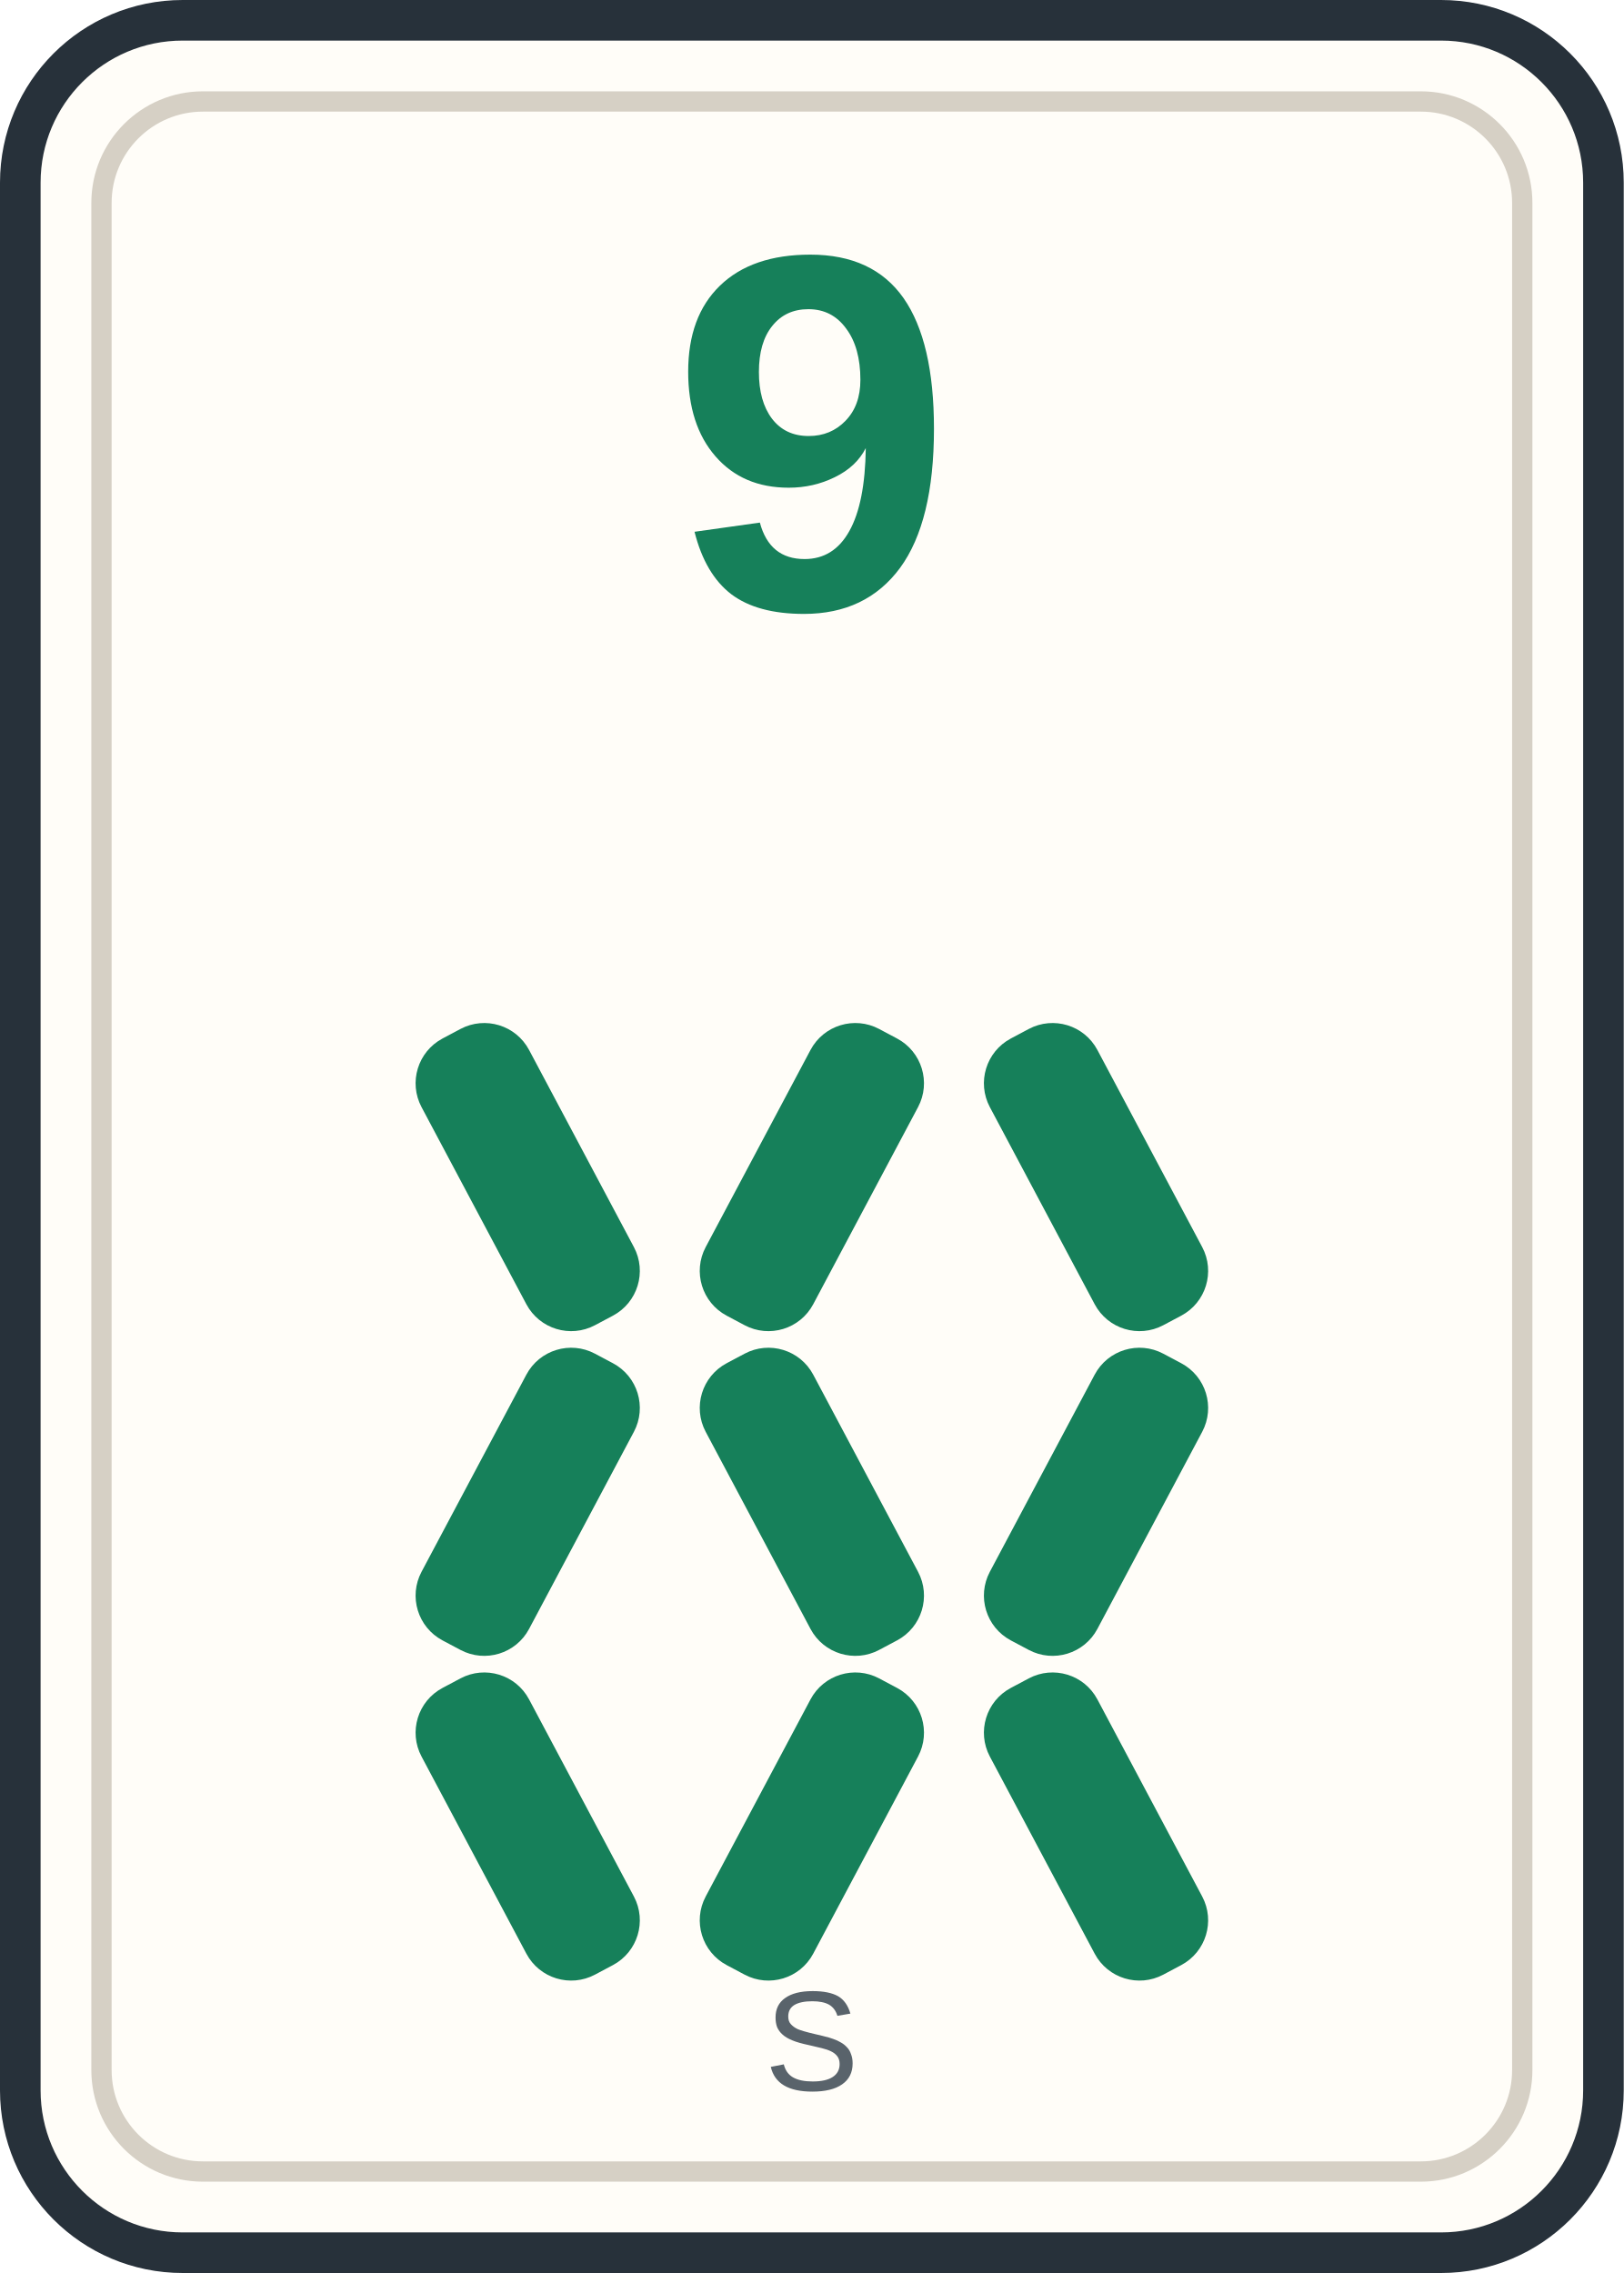
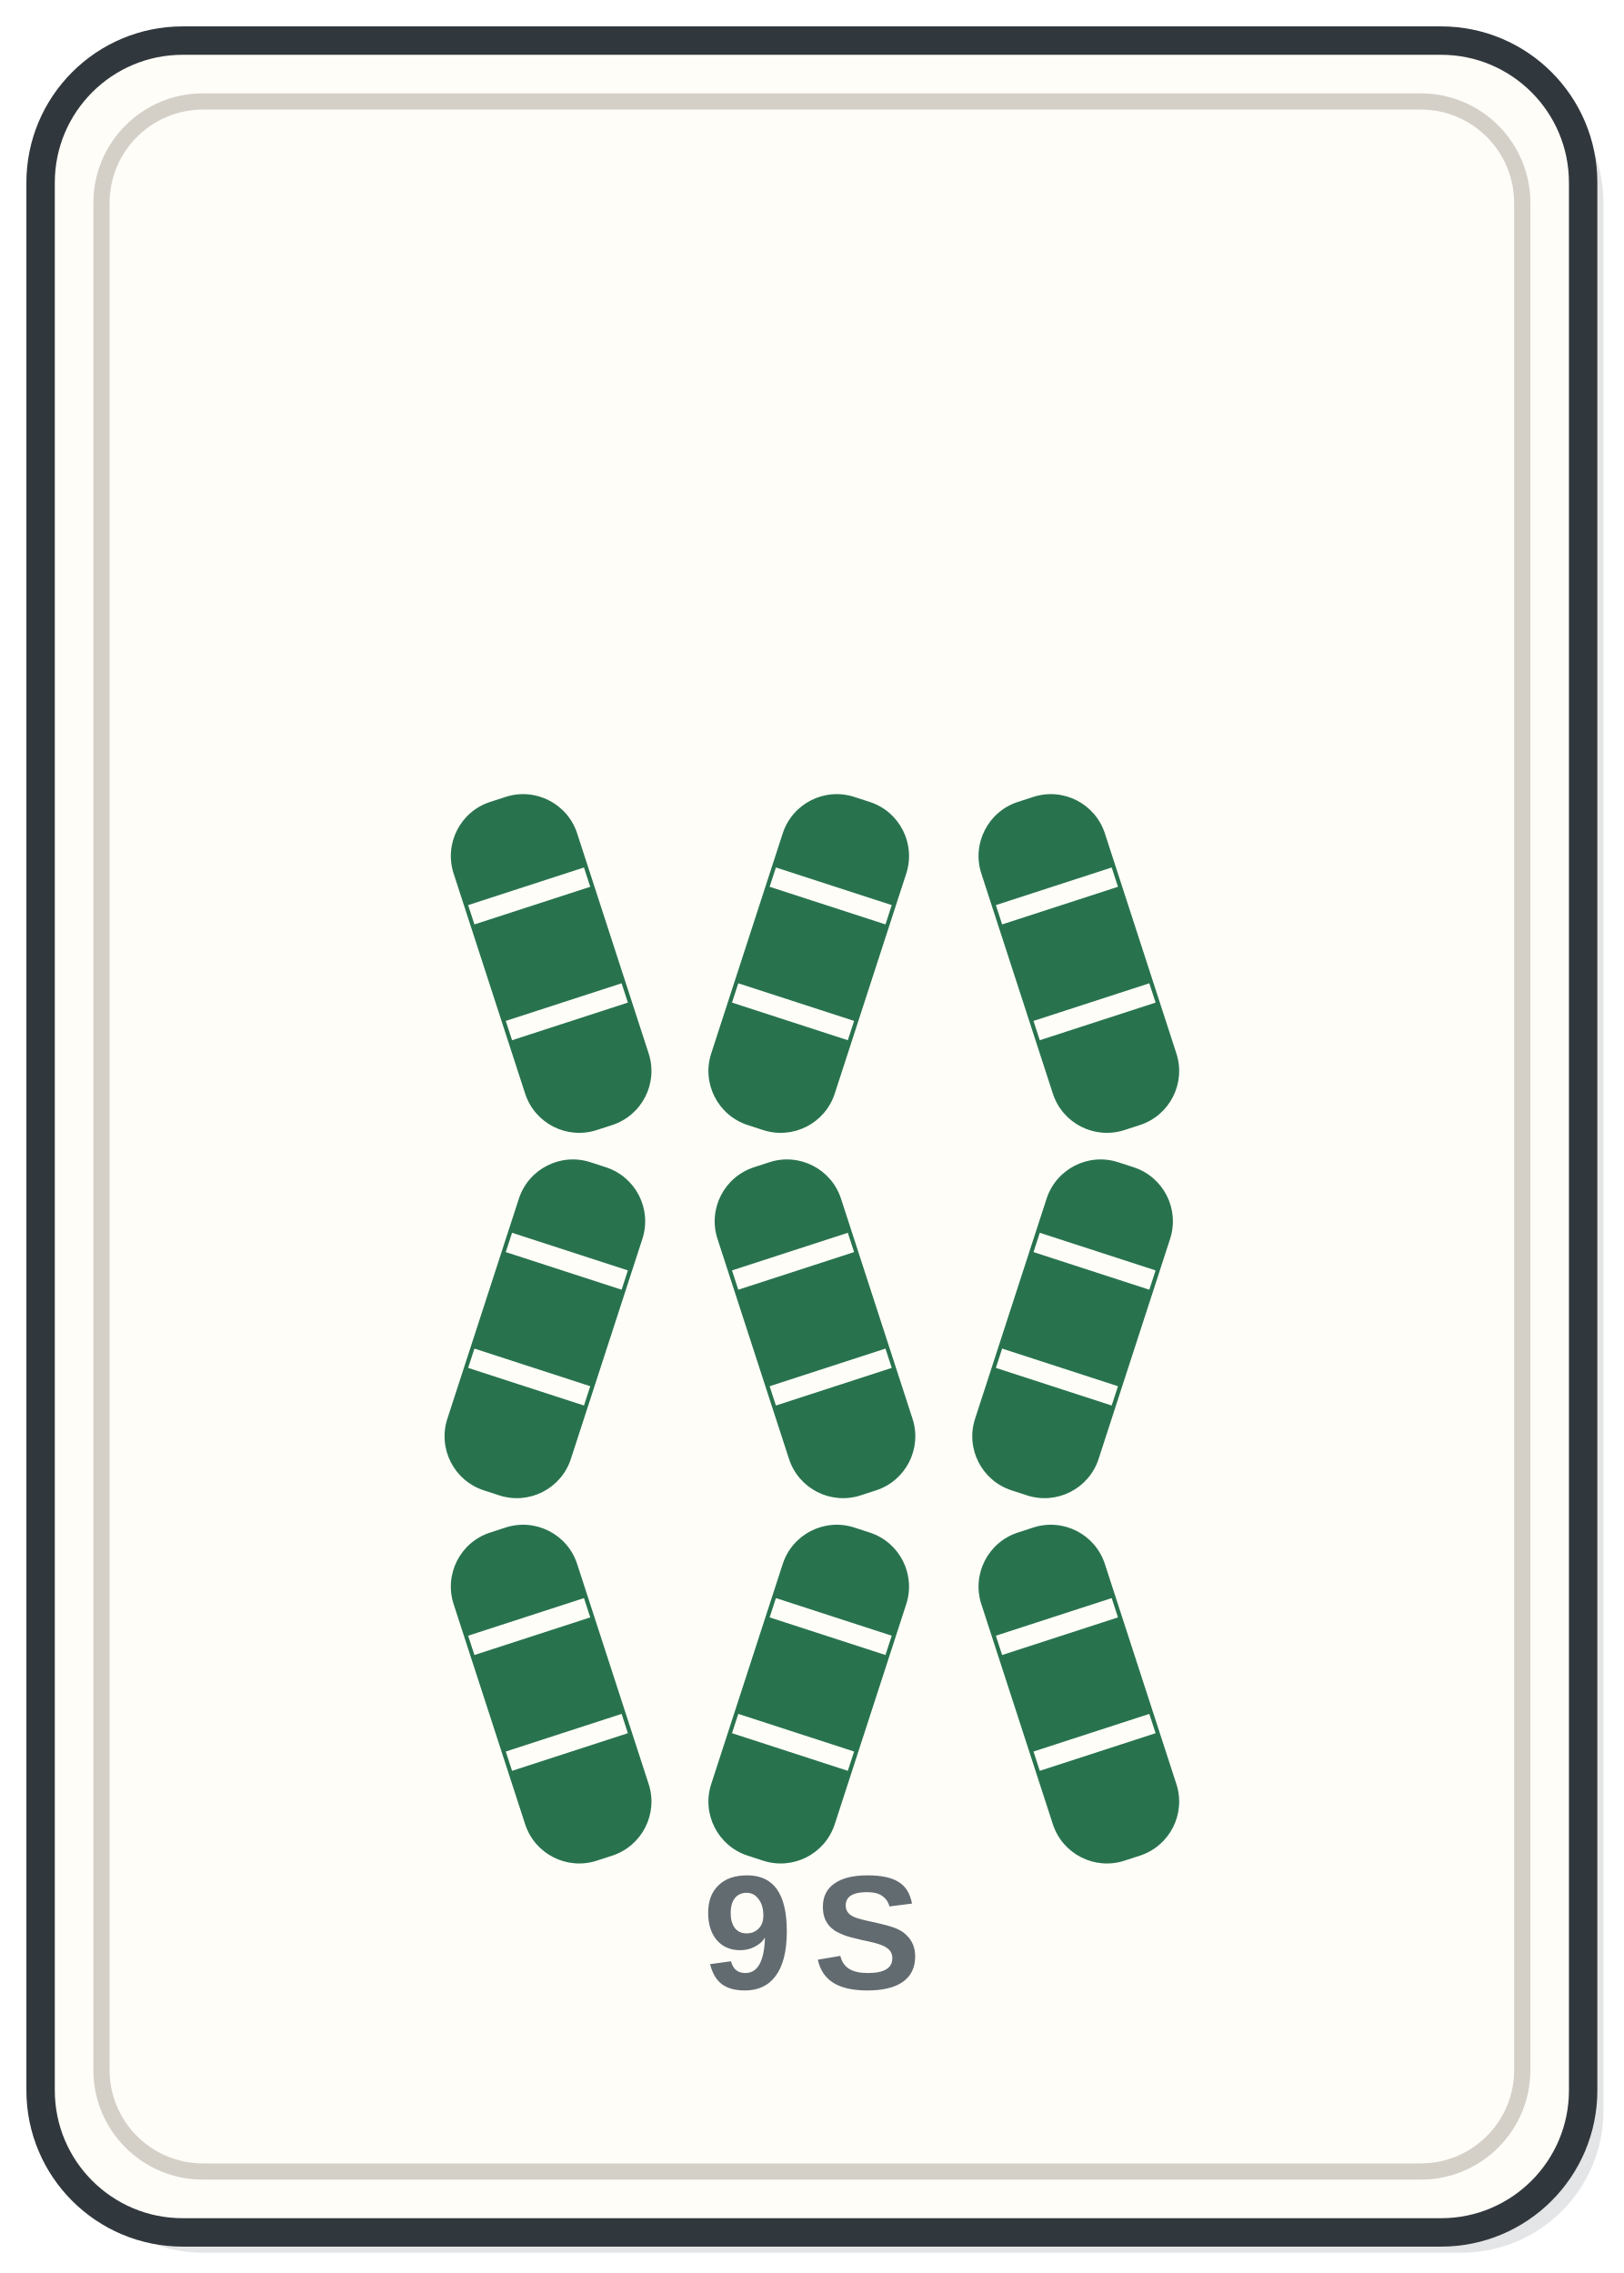
<svg xmlns="http://www.w3.org/2000/svg" viewBox="0 0 80 112" role="img" aria-labelledby="title desc">
-   <rect x="1" y="1" width="78" height="110" rx="8" fill="#fffdf8" stroke="#27313a" stroke-width="2" />
-   <rect x="5" y="5" width="70" height="102" rx="5" fill="none" stroke="#d6d0c5" stroke-width="1" />
-   <text x="40" y="30" text-anchor="middle" font-family="Arial, sans-serif" font-size="25" font-weight="700" fill="#16805a">9</text>
-   <rect x="23" y="50" width="6" height="16" rx="2.5" fill="#16805a" transform="rotate(-28 26 58)" />
-   <rect x="37" y="50" width="6" height="16" rx="2.5" fill="#16805a" transform="rotate(28 40 58)" />
-   <rect x="51" y="50" width="6" height="16" rx="2.5" fill="#16805a" transform="rotate(-28 54 58)" />
-   <rect x="23" y="66" width="6" height="16" rx="2.5" fill="#16805a" transform="rotate(28 26 74)" />
-   <rect x="37" y="66" width="6" height="16" rx="2.5" fill="#16805a" transform="rotate(-28 40 74)" />
-   <rect x="51" y="66" width="6" height="16" rx="2.5" fill="#16805a" transform="rotate(28 54 74)" />
-   <rect x="23" y="82" width="6" height="16" rx="2.5" fill="#16805a" transform="rotate(-28 26 90)" />
-   <rect x="37" y="82" width="6" height="16" rx="2.5" fill="#16805a" transform="rotate(28 40 90)" />
-   <rect x="51" y="82" width="6" height="16" rx="2.5" fill="#16805a" transform="rotate(-28 54 90)" />
-   <text x="40" y="103" text-anchor="middle" font-family="Arial, sans-serif" font-size="7" letter-spacing="1" fill="#59636b">S</text>
+   <rect x="3" y="3" width="76" height="108" rx="7" fill="#1c252b" fill-opacity="0.12" />
+   <rect x="2" y="2" width="76" height="108" rx="7" fill="#fffdf8" stroke="#31383d" stroke-width="1.4" />
+   <rect x="5" y="5" width="70" height="102" rx="5" fill="none" stroke="#d4d0c8" stroke-width="0.8" />
+   <g transform="rotate(-18 27 47)">
+     <rect x="23.8" y="39" width="6.4" height="17" rx="2.8" fill="#28734e" />
+     <path d="M24 44 H30 M24 50 H30" stroke="#fffdf8" stroke-width="1" />
+   </g>
+   <g transform="rotate(18 40 47)">
+     <rect x="36.8" y="39" width="6.4" height="17" rx="2.8" fill="#28734e" />
+     <path d="M37 44 H43 M37 50 H43" stroke="#fffdf8" stroke-width="1" />
+   </g>
+   <g transform="rotate(-18 53 47)">
+     <rect x="49.8" y="39" width="6.4" height="17" rx="2.8" fill="#28734e" />
+     <path d="M50 44 H56 M50 50 H56" stroke="#fffdf8" stroke-width="1" />
+   </g>
+   <g transform="rotate(18 27 65)">
+     <rect x="23.8" y="57" width="6.4" height="17" rx="2.8" fill="#28734e" />
+     <path d="M24 62 H30 M24 68 H30" stroke="#fffdf8" stroke-width="1" />
+   </g>
+   <g transform="rotate(-18 40 65)">
+     <rect x="36.8" y="57" width="6.4" height="17" rx="2.8" fill="#28734e" />
+     <path d="M37 62 H43 M37 68 H43" stroke="#fffdf8" stroke-width="1" />
+   </g>
+   <g transform="rotate(18 53 65)">
+     <rect x="49.8" y="57" width="6.4" height="17" rx="2.8" fill="#28734e" />
+     <path d="M50 62 H56 M50 68 H56" stroke="#fffdf8" stroke-width="1" />
+   </g>
+   <g transform="rotate(-18 27 83)">
+     <rect x="23.8" y="75" width="6.4" height="17" rx="2.8" fill="#28734e" />
+     <path d="M24 80 H30 M24 86 H30" stroke="#fffdf8" stroke-width="1" />
+   </g>
+   <g transform="rotate(18 40 83)">
+     <rect x="36.8" y="75" width="6.4" height="17" rx="2.8" fill="#28734e" />
+     <path d="M37 80 H43 M37 86 H43" stroke="#fffdf8" stroke-width="1" />
+   </g>
+   <g transform="rotate(-18 53 83)">
+     <rect x="49.8" y="75" width="6.4" height="17" rx="2.8" fill="#28734e" />
+     <path d="M50 80 H56 M50 86 H56" stroke="#fffdf8" stroke-width="1" />
+   </g>
+   <text x="40" y="98" text-anchor="middle" font-family="Arial, sans-serif" font-size="8" font-weight="700" letter-spacing="1" fill="#626b70">9S</text>
</svg>
